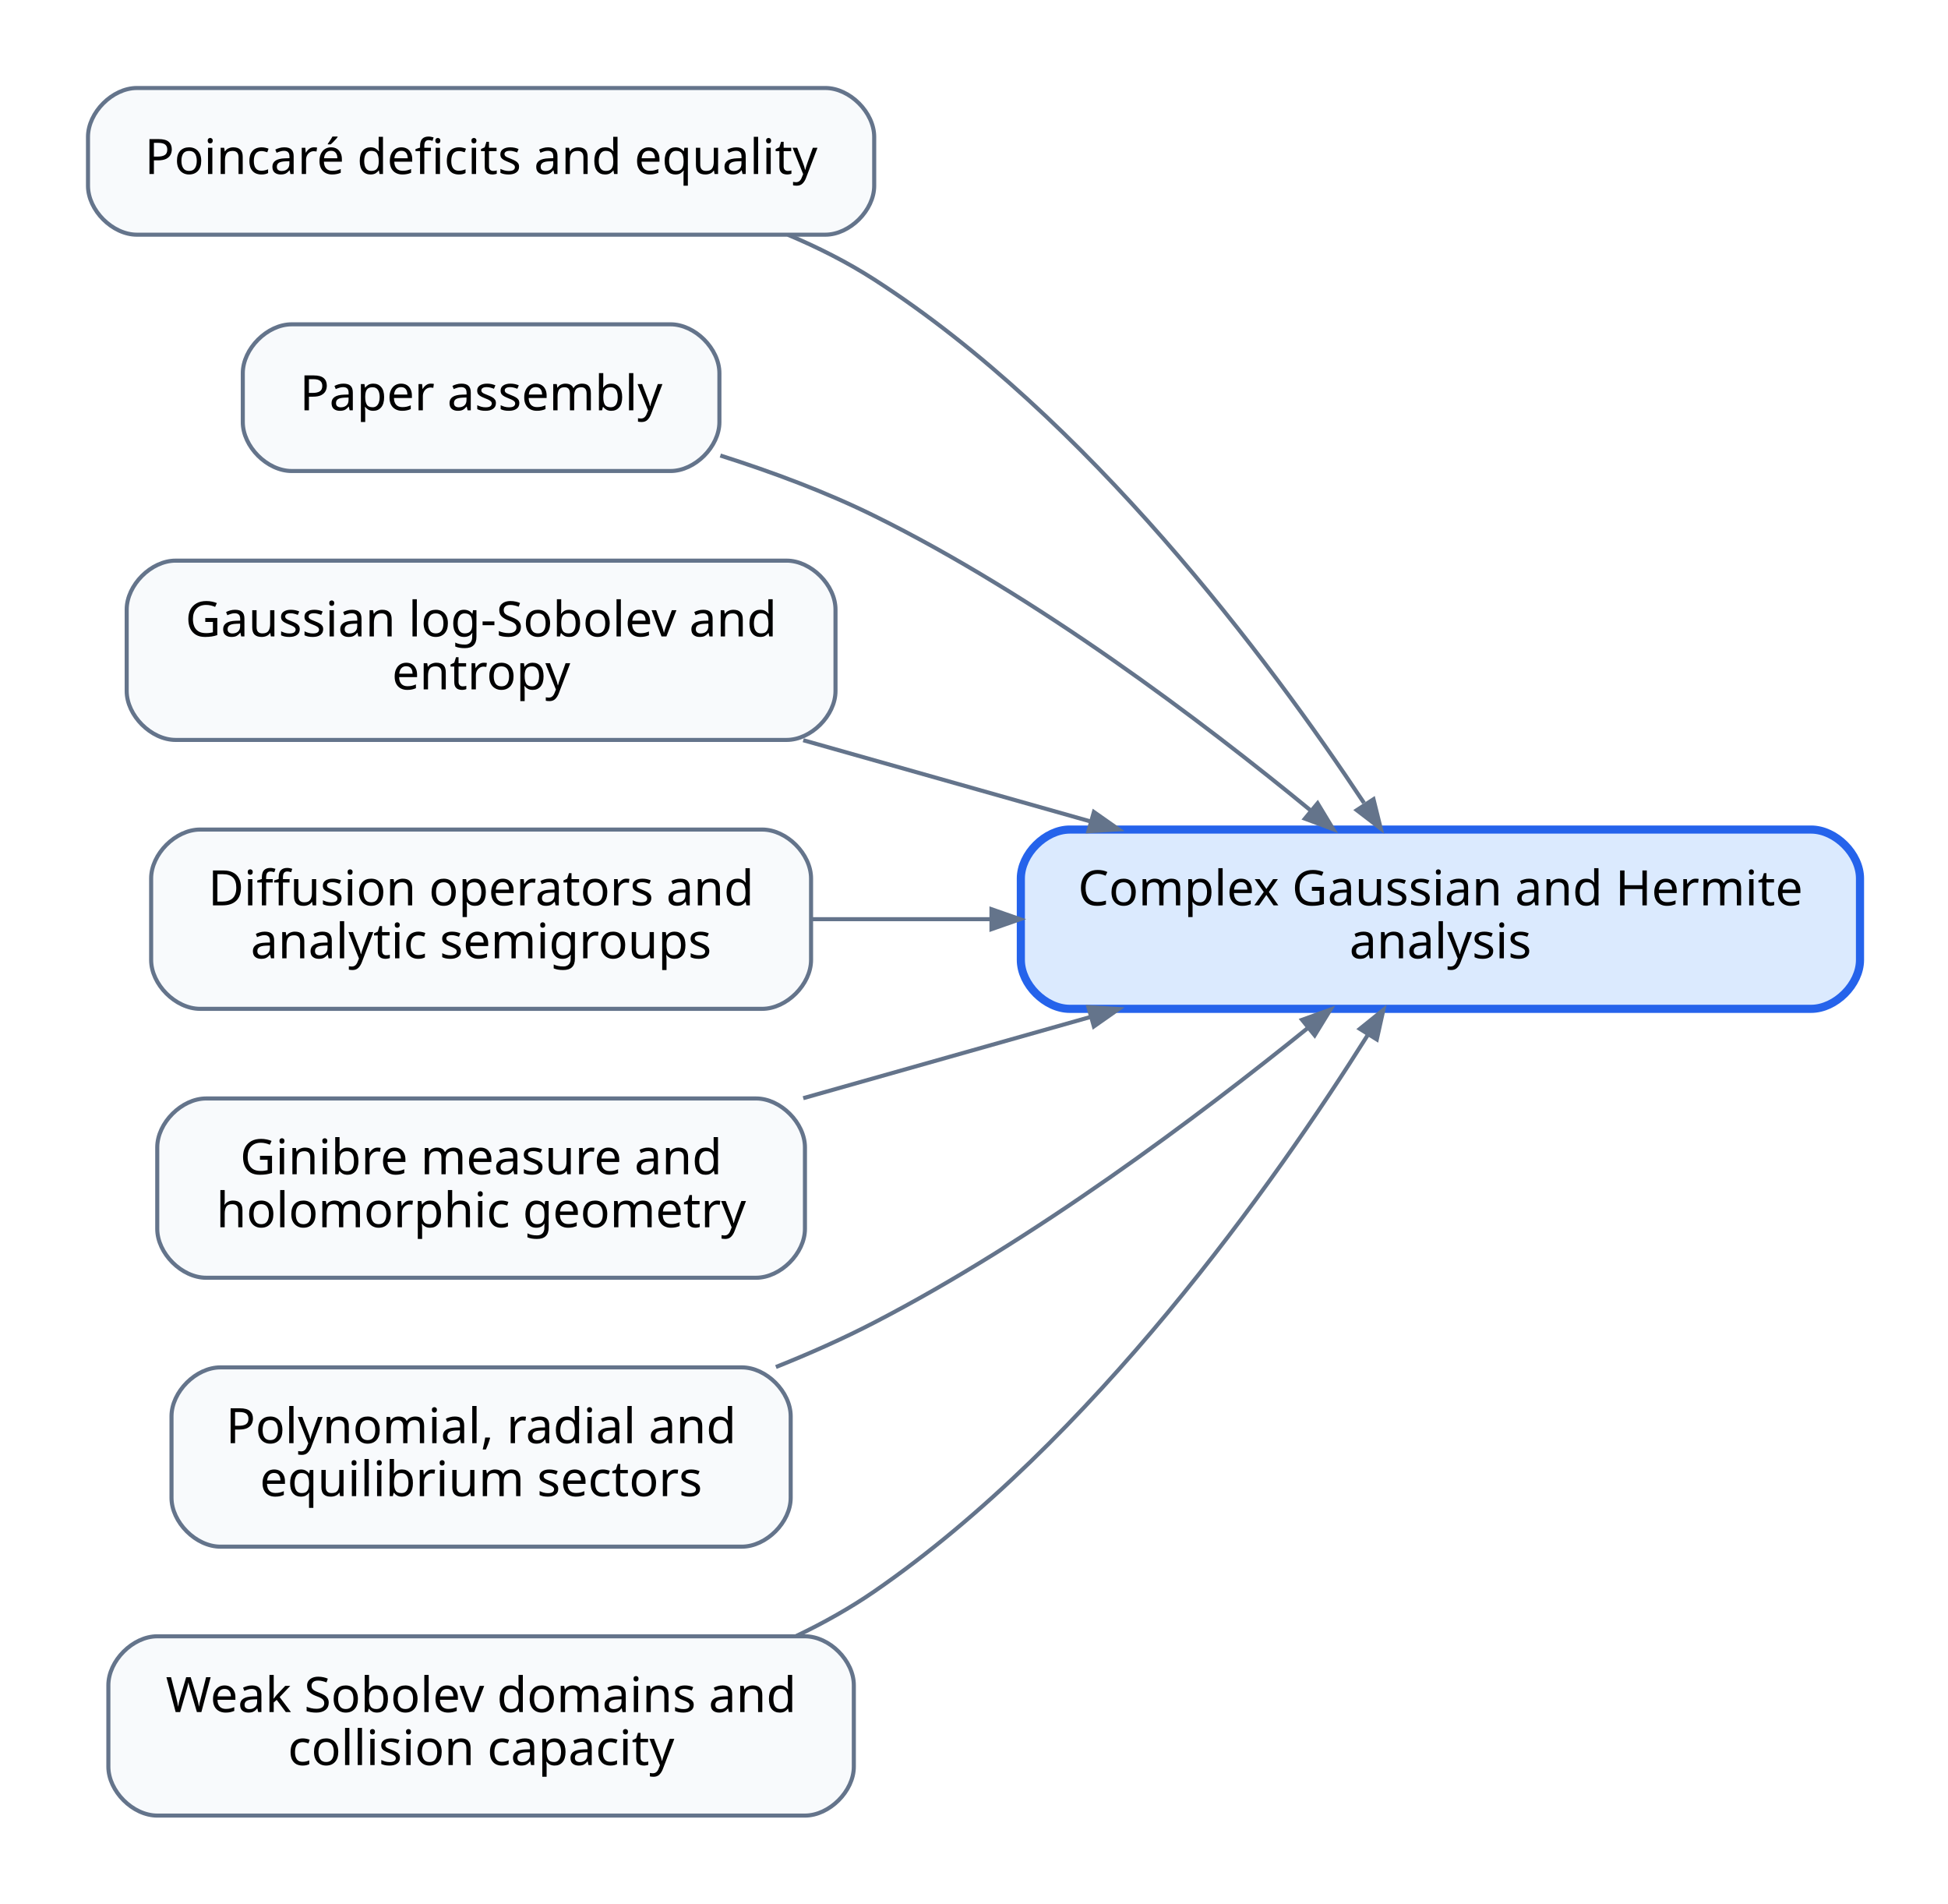
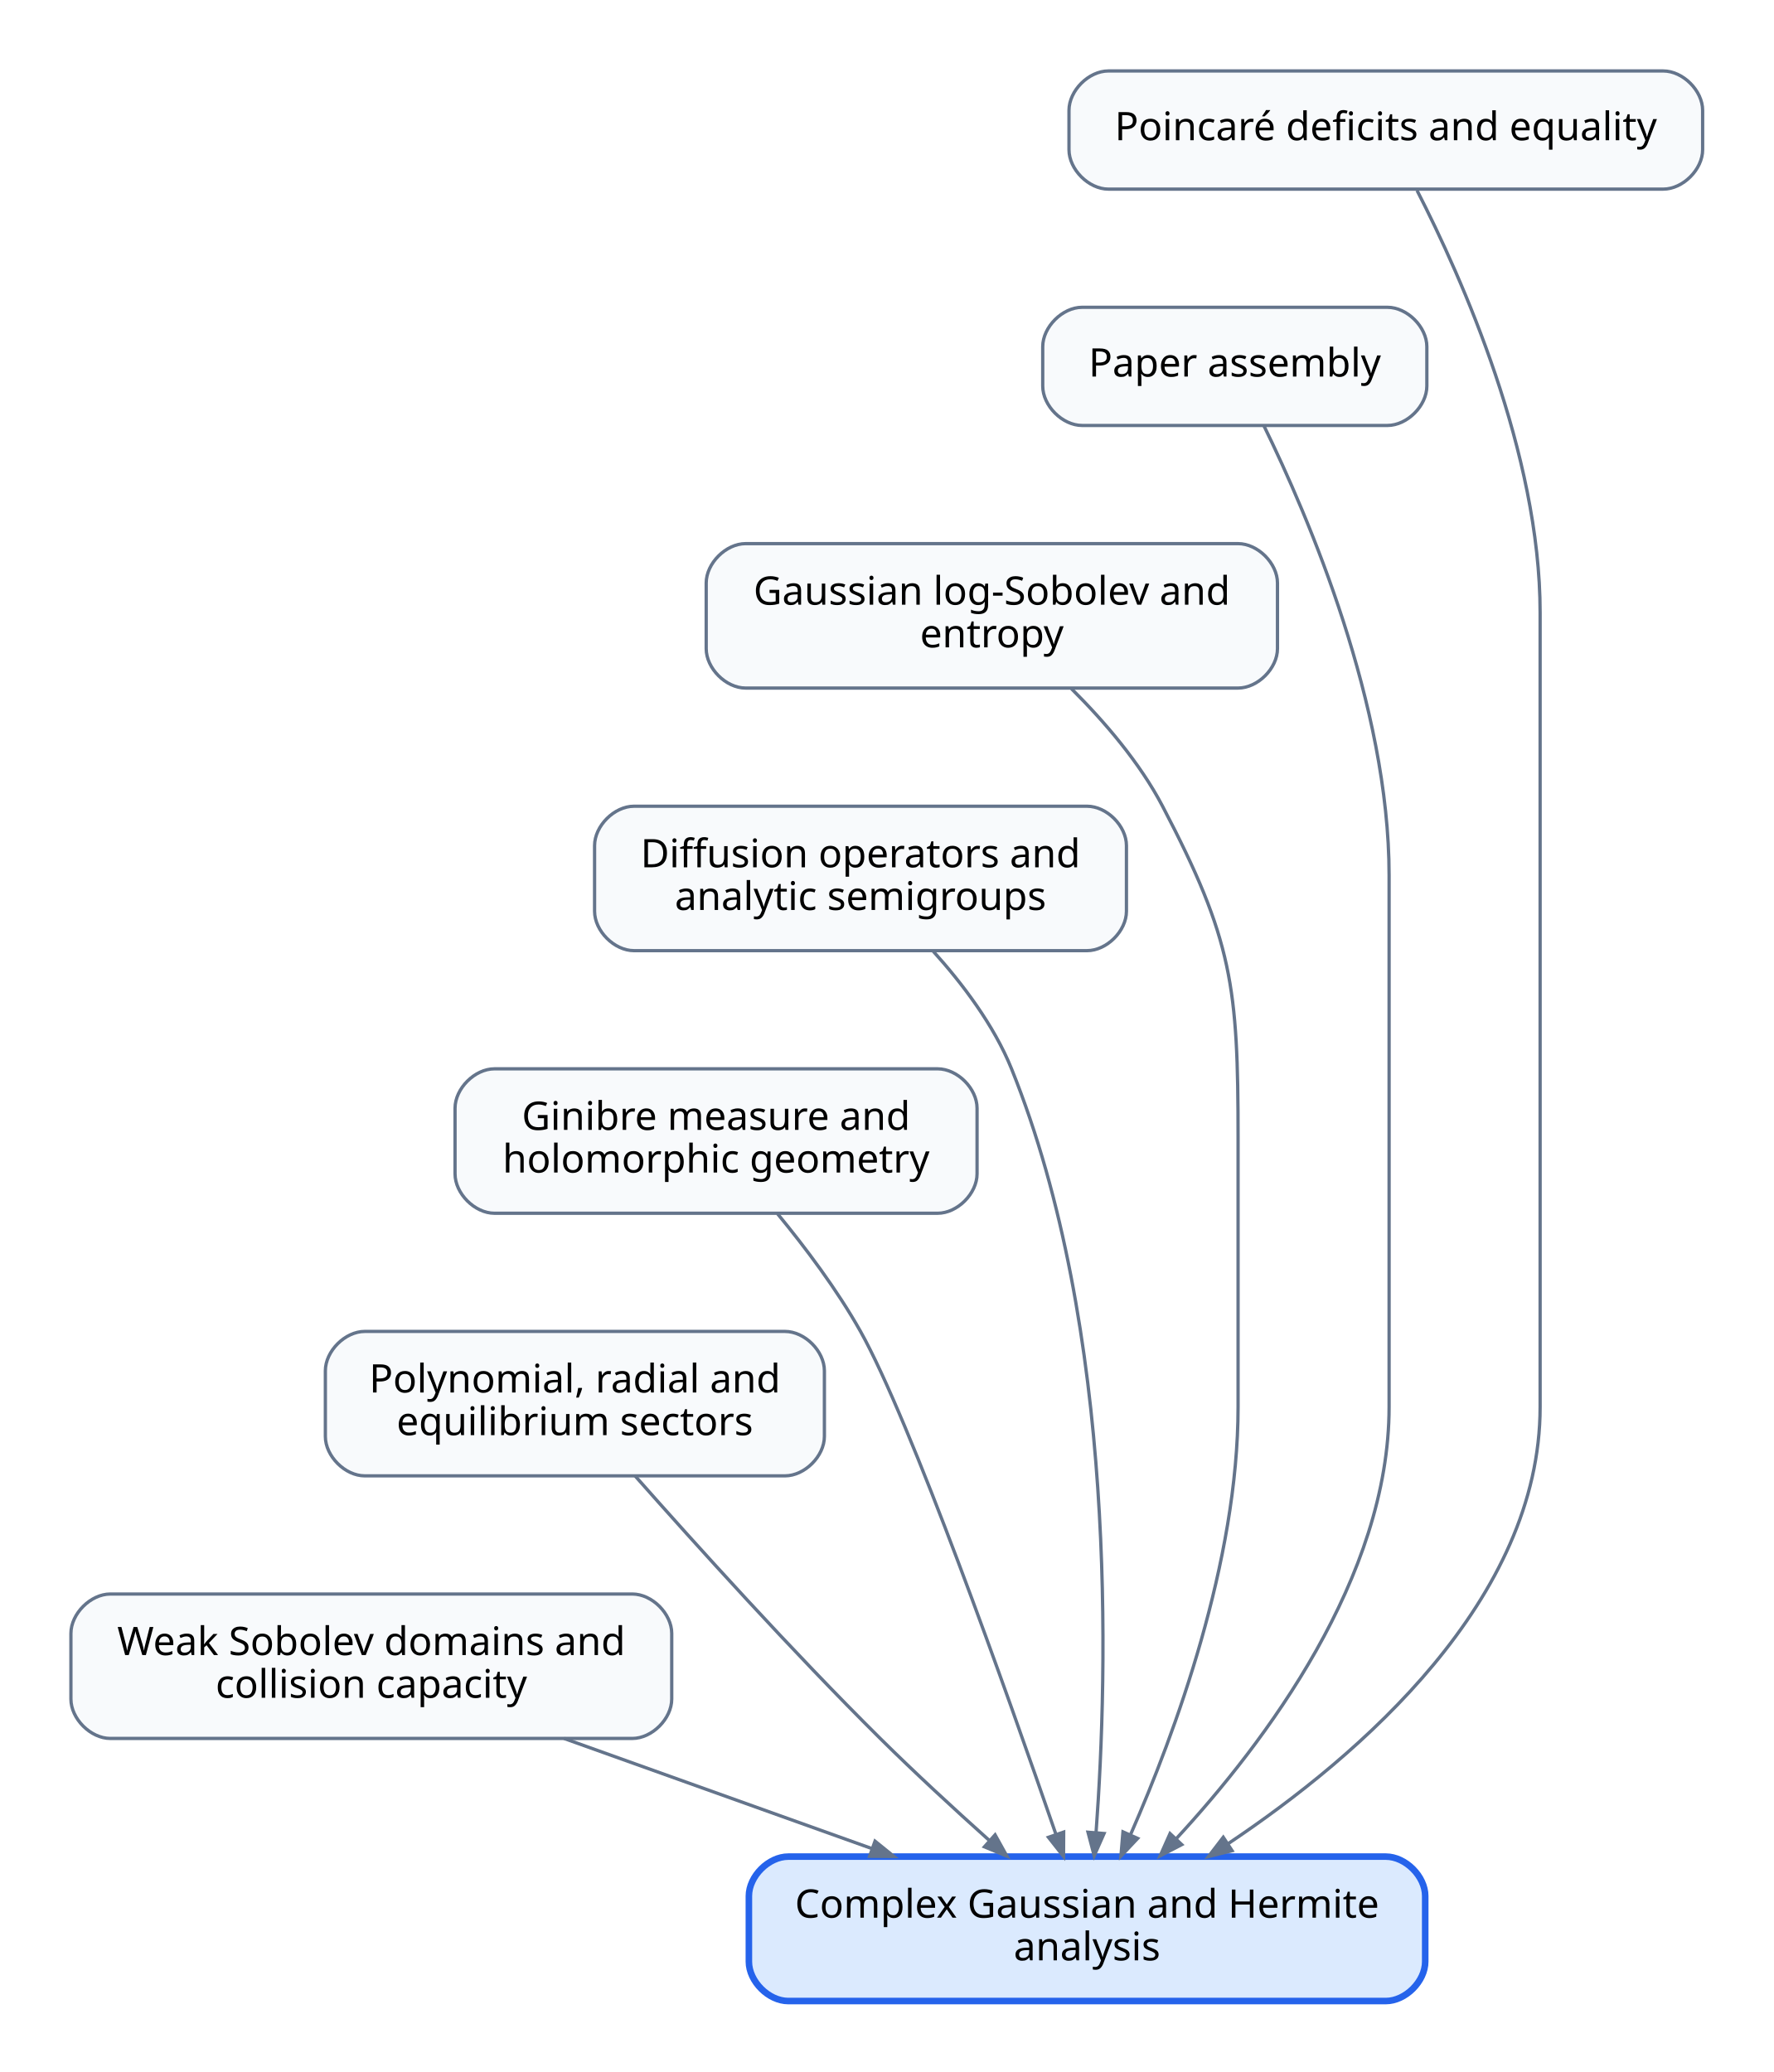
- <svg xmlns="http://www.w3.org/2000/svg" width="478pt" height="467pt" viewBox="0.00 0.00 478.20 467.20">
-   <g id="graph0" class="graph" transform="scale(1 1) rotate(0) translate(21.6 445.6)">
+ <svg xmlns="http://www.w3.org/2000/svg" width="540pt" height="631pt" viewBox="0.00 0.00 540.20 631.20">
+   <g id="graph0" class="graph" transform="scale(1 1) rotate(0) translate(21.6 609.6)">
    <g id="node1" class="node">
-       <path fill="#f8fafc" stroke="#64748b" d="M181,-424C181,-424 12,-424 12,-424 6,-424 0,-418 0,-412 0,-412 0,-400 0,-400 0,-394 6,-388 12,-388 12,-388 181,-388 181,-388 187,-388 193,-394 193,-400 193,-400 193,-412 193,-412 193,-418 187,-424 181,-424" />
-       <text text-anchor="middle" x="96.5" y="-402.9" font-family="sans-serif" font-size="12.00">Poincaré deficits and equality</text>
+       <path fill="#f8fafc" stroke="#64748b" d="M485,-588C485,-588 316,-588 316,-588 310,-588 304,-582 304,-576 304,-576 304,-564 304,-564 304,-558 310,-552 316,-552 316,-552 485,-552 485,-552 491,-552 497,-558 497,-564 497,-564 497,-576 497,-576 497,-582 491,-588 485,-588" />
+       <text text-anchor="middle" x="400.5" y="-566.9" font-family="sans-serif" font-size="12.00">Poincaré deficits and equality</text>
+     </g>
+     <g id="node2" class="node">
+       <path fill="#f8fafc" stroke="#64748b" d="M401,-516C401,-516 308,-516 308,-516 302,-516 296,-510 296,-504 296,-504 296,-492 296,-492 296,-486 302,-480 308,-480 308,-480 401,-480 401,-480 407,-480 413,-486 413,-492 413,-492 413,-504 413,-504 413,-510 407,-516 401,-516" />
+       <text text-anchor="middle" x="354.5" y="-494.9" font-family="sans-serif" font-size="12.00">Paper assembly</text>
    </g>
    <g id="node8" class="node">
-       <path fill="#dbeafe" stroke="#2563eb" stroke-width="2" d="M423,-242C423,-242 241,-242 241,-242 235,-242 229,-236 229,-230 229,-230 229,-210 229,-210 229,-204 235,-198 241,-198 241,-198 423,-198 423,-198 429,-198 435,-204 435,-210 435,-210 435,-230 435,-230 435,-236 429,-242 423,-242" />
-       <text text-anchor="middle" x="332" y="-223.4" font-family="sans-serif" font-size="12.00">Complex Gaussian and Hermite</text>
-       <text text-anchor="middle" x="332" y="-210.4" font-family="sans-serif" font-size="12.00">analysis</text>
+       <path fill="#dbeafe" stroke="#2563eb" stroke-width="2" d="M400.5,-44C400.5,-44 218.5,-44 218.5,-44 212.5,-44 206.5,-38 206.5,-32 206.5,-32 206.5,-12 206.5,-12 206.5,-6 212.5,0 218.5,0 218.5,0 400.5,0 400.5,0 406.5,0 412.5,-6 412.5,-12 412.5,-12 412.5,-32 412.5,-32 412.5,-38 406.5,-44 400.5,-44" />
+       <text text-anchor="middle" x="309.5" y="-25.4" font-family="sans-serif" font-size="12.00">Complex Gaussian and Hermite</text>
+       <text text-anchor="middle" x="309.5" y="-12.4" font-family="sans-serif" font-size="12.00">analysis</text>
    </g>
    <g id="edge1" class="edge">
-       <path fill="none" stroke="#64748b" d="M171.83,-387.98C179.24,-384.86 186.44,-381.22 193,-377 245.56,-343.14 289.87,-283.75 313.24,-248.53" />
-       <polygon fill="#64748b" stroke="#64748b" points="315.57,-249.44 317.35,-242.25 311.47,-246.76 315.57,-249.44" />
+       <path fill="none" stroke="#64748b" d="M410.01,-551.6C423.74,-524.81 447.5,-471.46 447.5,-423 447.5,-423 447.5,-423 447.5,-181 447.5,-122.33 392.86,-74.94 352.35,-47.86" />
+       <polygon fill="#64748b" stroke="#64748b" points="353.68,-45.8 346.48,-44.02 350.99,-49.9 353.68,-45.8" />
    </g>
-     <g id="node2" class="node">
-       <path fill="#f8fafc" stroke="#64748b" d="M143,-366C143,-366 50,-366 50,-366 44,-366 38,-360 38,-354 38,-354 38,-342 38,-342 38,-336 44,-330 50,-330 50,-330 143,-330 143,-330 149,-330 155,-336 155,-342 155,-342 155,-354 155,-354 155,-360 149,-366 143,-366" />
-       <text text-anchor="middle" x="96.5" y="-344.9" font-family="sans-serif" font-size="12.00">Paper assembly</text>
+     <g id="node3" class="node">
+       <path fill="#f8fafc" stroke="#64748b" d="M355.5,-444C355.5,-444 205.5,-444 205.5,-444 199.5,-444 193.5,-438 193.5,-432 193.5,-432 193.5,-412 193.5,-412 193.5,-406 199.5,-400 205.5,-400 205.5,-400 355.5,-400 355.5,-400 361.5,-400 367.5,-406 367.5,-412 367.5,-412 367.5,-432 367.5,-432 367.5,-438 361.5,-444 355.5,-444" />
+       <text text-anchor="middle" x="280.5" y="-425.4" font-family="sans-serif" font-size="12.00">Gaussian log-Sobolev and</text>
+       <text text-anchor="middle" x="280.5" y="-412.4" font-family="sans-serif" font-size="12.00">entropy</text>
    </g>
    <g id="edge2" class="edge">
-       <path fill="none" stroke="#64748b" d="M155.23,-333.8C167.98,-329.75 181.19,-324.83 193,-319 232.74,-299.38 273.39,-268.67 300.18,-246.66" />
-       <polygon fill="#64748b" stroke="#64748b" points="301.85,-248.45 305.68,-242.1 298.73,-244.68 301.85,-248.45" />
+       <path fill="none" stroke="#64748b" d="M363.34,-479.97C376.96,-452.11 401.5,-394.71 401.5,-343 401.5,-343 401.5,-343 401.5,-181 401.5,-129.01 363.83,-78.86 336.7,-49.49" />
+       <polygon fill="#64748b" stroke="#64748b" points="338.35,-47.66 331.77,-44.25 334.78,-51.02 338.35,-47.66" />
    </g>
-     <g id="node3" class="node">
-       <path fill="#f8fafc" stroke="#64748b" d="M171.5,-308C171.5,-308 21.5,-308 21.5,-308 15.5,-308 9.5,-302 9.5,-296 9.5,-296 9.5,-276 9.5,-276 9.5,-270 15.5,-264 21.5,-264 21.5,-264 171.5,-264 171.5,-264 177.5,-264 183.5,-270 183.5,-276 183.5,-276 183.5,-296 183.5,-296 183.5,-302 177.5,-308 171.5,-308" />
-       <text text-anchor="middle" x="96.5" y="-289.4" font-family="sans-serif" font-size="12.00">Gaussian log-Sobolev and</text>
-       <text text-anchor="middle" x="96.5" y="-276.4" font-family="sans-serif" font-size="12.00">entropy</text>
+     <g id="node4" class="node">
+       <path fill="#f8fafc" stroke="#64748b" d="M309.5,-364C309.5,-364 171.5,-364 171.5,-364 165.5,-364 159.5,-358 159.5,-352 159.5,-352 159.5,-332 159.5,-332 159.5,-326 165.5,-320 171.5,-320 171.5,-320 309.5,-320 309.5,-320 315.5,-320 321.5,-326 321.5,-332 321.5,-332 321.5,-352 321.5,-352 321.5,-358 315.5,-364 309.5,-364" />
+       <text text-anchor="middle" x="240.5" y="-345.4" font-family="sans-serif" font-size="12.00">Diffusion operators and</text>
+       <text text-anchor="middle" x="240.5" y="-332.4" font-family="sans-serif" font-size="12.00">analytic semigroups</text>
    </g>
    <g id="edge3" class="edge">
-       <path fill="none" stroke="#64748b" d="M175.58,-263.93C198.26,-257.52 223.14,-250.49 246.22,-243.96" />
-       <polygon fill="#64748b" stroke="#64748b" points="246.93,-246.31 253,-242.05 245.59,-241.59 246.93,-246.31" />
+       <path fill="none" stroke="#64748b" d="M304.75,-399.8C314.73,-389.87 325.55,-377.3 332.5,-364 353.83,-323.2 355.5,-309.04 355.5,-263 355.5,-263 355.5,-263 355.5,-181 355.5,-133.85 336.39,-81.84 322.8,-50.82" />
+       <polygon fill="#64748b" stroke="#64748b" points="324.91,-49.55 319.82,-44.15 320.44,-51.54 324.91,-49.55" />
    </g>
-     <g id="node4" class="node">
-       <path fill="#f8fafc" stroke="#64748b" d="M165.5,-242C165.5,-242 27.5,-242 27.5,-242 21.5,-242 15.5,-236 15.5,-230 15.5,-230 15.5,-210 15.5,-210 15.5,-204 21.5,-198 27.5,-198 27.5,-198 165.5,-198 165.5,-198 171.5,-198 177.5,-204 177.5,-210 177.5,-210 177.5,-230 177.5,-230 177.5,-236 171.5,-242 165.5,-242" />
-       <text text-anchor="middle" x="96.5" y="-223.4" font-family="sans-serif" font-size="12.00">Diffusion operators and</text>
-       <text text-anchor="middle" x="96.5" y="-210.4" font-family="sans-serif" font-size="12.00">analytic semigroups</text>
+     <g id="node5" class="node">
+       <path fill="#f8fafc" stroke="#64748b" d="M264,-284C264,-284 129,-284 129,-284 123,-284 117,-278 117,-272 117,-272 117,-252 117,-252 117,-246 123,-240 129,-240 129,-240 264,-240 264,-240 270,-240 276,-246 276,-252 276,-252 276,-272 276,-272 276,-278 270,-284 264,-284" />
+       <text text-anchor="middle" x="196.5" y="-265.4" font-family="sans-serif" font-size="12.00">Ginibre measure and</text>
+       <text text-anchor="middle" x="196.5" y="-252.4" font-family="sans-serif" font-size="12.00">holomorphic geometry</text>
    </g>
    <g id="edge4" class="edge">
-       <path fill="none" stroke="#64748b" d="M177.53,-220C191.71,-220 206.7,-220 221.53,-220" />
-       <polygon fill="#64748b" stroke="#64748b" points="221.79,-222.45 228.79,-220 221.79,-217.55 221.79,-222.45" />
+       <path fill="none" stroke="#64748b" d="M262.49,-319.99C271.53,-309.99 281.12,-297.33 286.5,-284 318.55,-204.55 315.89,-100.74 312.25,-51.41" />
+       <polygon fill="#64748b" stroke="#64748b" points="314.68,-51.04 311.68,-44.26 309.79,-51.43 314.68,-51.04" />
    </g>
-     <g id="node5" class="node">
-       <path fill="#f8fafc" stroke="#64748b" d="M164,-176C164,-176 29,-176 29,-176 23,-176 17,-170 17,-164 17,-164 17,-144 17,-144 17,-138 23,-132 29,-132 29,-132 164,-132 164,-132 170,-132 176,-138 176,-144 176,-144 176,-164 176,-164 176,-170 170,-176 164,-176" />
-       <text text-anchor="middle" x="96.5" y="-157.4" font-family="sans-serif" font-size="12.00">Ginibre measure and</text>
-       <text text-anchor="middle" x="96.5" y="-144.4" font-family="sans-serif" font-size="12.00">holomorphic geometry</text>
+     <g id="node6" class="node">
+       <path fill="#f8fafc" stroke="#64748b" d="M217.5,-204C217.5,-204 89.5,-204 89.5,-204 83.5,-204 77.5,-198 77.5,-192 77.5,-192 77.5,-172 77.5,-172 77.5,-166 83.5,-160 89.5,-160 89.5,-160 217.5,-160 217.5,-160 223.5,-160 229.5,-166 229.5,-172 229.5,-172 229.5,-192 229.5,-192 229.5,-198 223.5,-204 217.5,-204" />
+       <text text-anchor="middle" x="153.5" y="-185.4" font-family="sans-serif" font-size="12.00">Polynomial, radial and</text>
+       <text text-anchor="middle" x="153.5" y="-172.4" font-family="sans-serif" font-size="12.00">equilibrium sectors</text>
    </g>
    <g id="edge5" class="edge">
-       <path fill="none" stroke="#64748b" d="M175.58,-176.07C198.26,-182.48 223.14,-189.51 246.22,-196.04" />
-       <polygon fill="#64748b" stroke="#64748b" points="245.59,-198.41 253,-197.95 246.93,-193.69 245.59,-198.41" />
+       <path fill="none" stroke="#64748b" d="M215.22,-239.85C223.71,-229.54 233.41,-216.65 240.5,-204 255.72,-176.85 285,-94.34 300.05,-50.71" />
+       <polygon fill="#64748b" stroke="#64748b" points="302.38,-51.48 302.34,-44.06 297.75,-49.88 302.38,-51.48" />
    </g>
-     <g id="node6" class="node">
-       <path fill="#f8fafc" stroke="#64748b" d="M160.5,-110C160.5,-110 32.5,-110 32.5,-110 26.5,-110 20.5,-104 20.5,-98 20.5,-98 20.5,-78 20.5,-78 20.5,-72 26.5,-66 32.5,-66 32.5,-66 160.5,-66 160.5,-66 166.5,-66 172.5,-72 172.5,-78 172.5,-78 172.5,-98 172.5,-98 172.5,-104 166.5,-110 160.5,-110" />
-       <text text-anchor="middle" x="96.5" y="-91.4" font-family="sans-serif" font-size="12.00">Polynomial, radial and</text>
-       <text text-anchor="middle" x="96.5" y="-78.4" font-family="sans-serif" font-size="12.00">equilibrium sectors</text>
+     <g id="node7" class="node">
+       <path fill="#f8fafc" stroke="#64748b" d="M171,-124C171,-124 12,-124 12,-124 6,-124 0,-118 0,-112 0,-112 0,-92 0,-92 0,-86 6,-80 12,-80 12,-80 171,-80 171,-80 177,-80 183,-86 183,-92 183,-92 183,-112 183,-112 183,-118 177,-124 171,-124" />
+       <text text-anchor="middle" x="91.5" y="-105.4" font-family="sans-serif" font-size="12.00">Weak Sobolev domains and</text>
+       <text text-anchor="middle" x="91.5" y="-92.4" font-family="sans-serif" font-size="12.00">collision capacity</text>
    </g>
    <g id="edge6" class="edge">
-       <path fill="none" stroke="#64748b" d="M168.87,-110.09C177.16,-113.4 185.37,-117.05 193,-121 232.12,-141.24 272.57,-171.57 299.48,-193.32" />
-       <polygon fill="#64748b" stroke="#64748b" points="298.04,-195.3 305.01,-197.82 301.13,-191.5 298.04,-195.3" />
-     </g>
-     <g id="node7" class="node">
-       <path fill="#f8fafc" stroke="#64748b" d="M176,-44C176,-44 17,-44 17,-44 11,-44 5,-38 5,-32 5,-32 5,-12 5,-12 5,-6 11,0 17,0 17,0 176,0 176,0 182,0 188,-6 188,-12 188,-12 188,-32 188,-32 188,-38 182,-44 176,-44" />
-       <text text-anchor="middle" x="96.5" y="-25.4" font-family="sans-serif" font-size="12.00">Weak Sobolev domains and</text>
-       <text text-anchor="middle" x="96.5" y="-12.4" font-family="sans-serif" font-size="12.00">collision capacity</text>
+       <path fill="none" stroke="#64748b" d="M171.84,-159.98C190.23,-139.18 219.58,-106.68 246.5,-80 257.03,-69.57 269,-58.54 279.65,-49" />
+       <polygon fill="#64748b" stroke="#64748b" points="281.49,-50.64 285.09,-44.15 278.24,-46.98 281.49,-50.64" />
    </g>
    <g id="edge7" class="edge">
-       <path fill="none" stroke="#64748b" d="M173.91,-44.09C180.6,-47.3 187.08,-50.92 193,-55 246.63,-91.96 291.24,-155.15 314.22,-191.67" />
-       <polygon fill="#64748b" stroke="#64748b" points="312.22,-193.08 317.99,-197.73 316.38,-190.49 312.22,-193.08" />
+       <path fill="none" stroke="#64748b" d="M150.21,-79.99C179.17,-69.63 214.19,-57.1 244.02,-46.43" />
+       <polygon fill="#64748b" stroke="#64748b" points="244.92,-48.71 250.69,-44.04 243.27,-44.09 244.92,-48.71" />
    </g>
  </g>
</svg>
